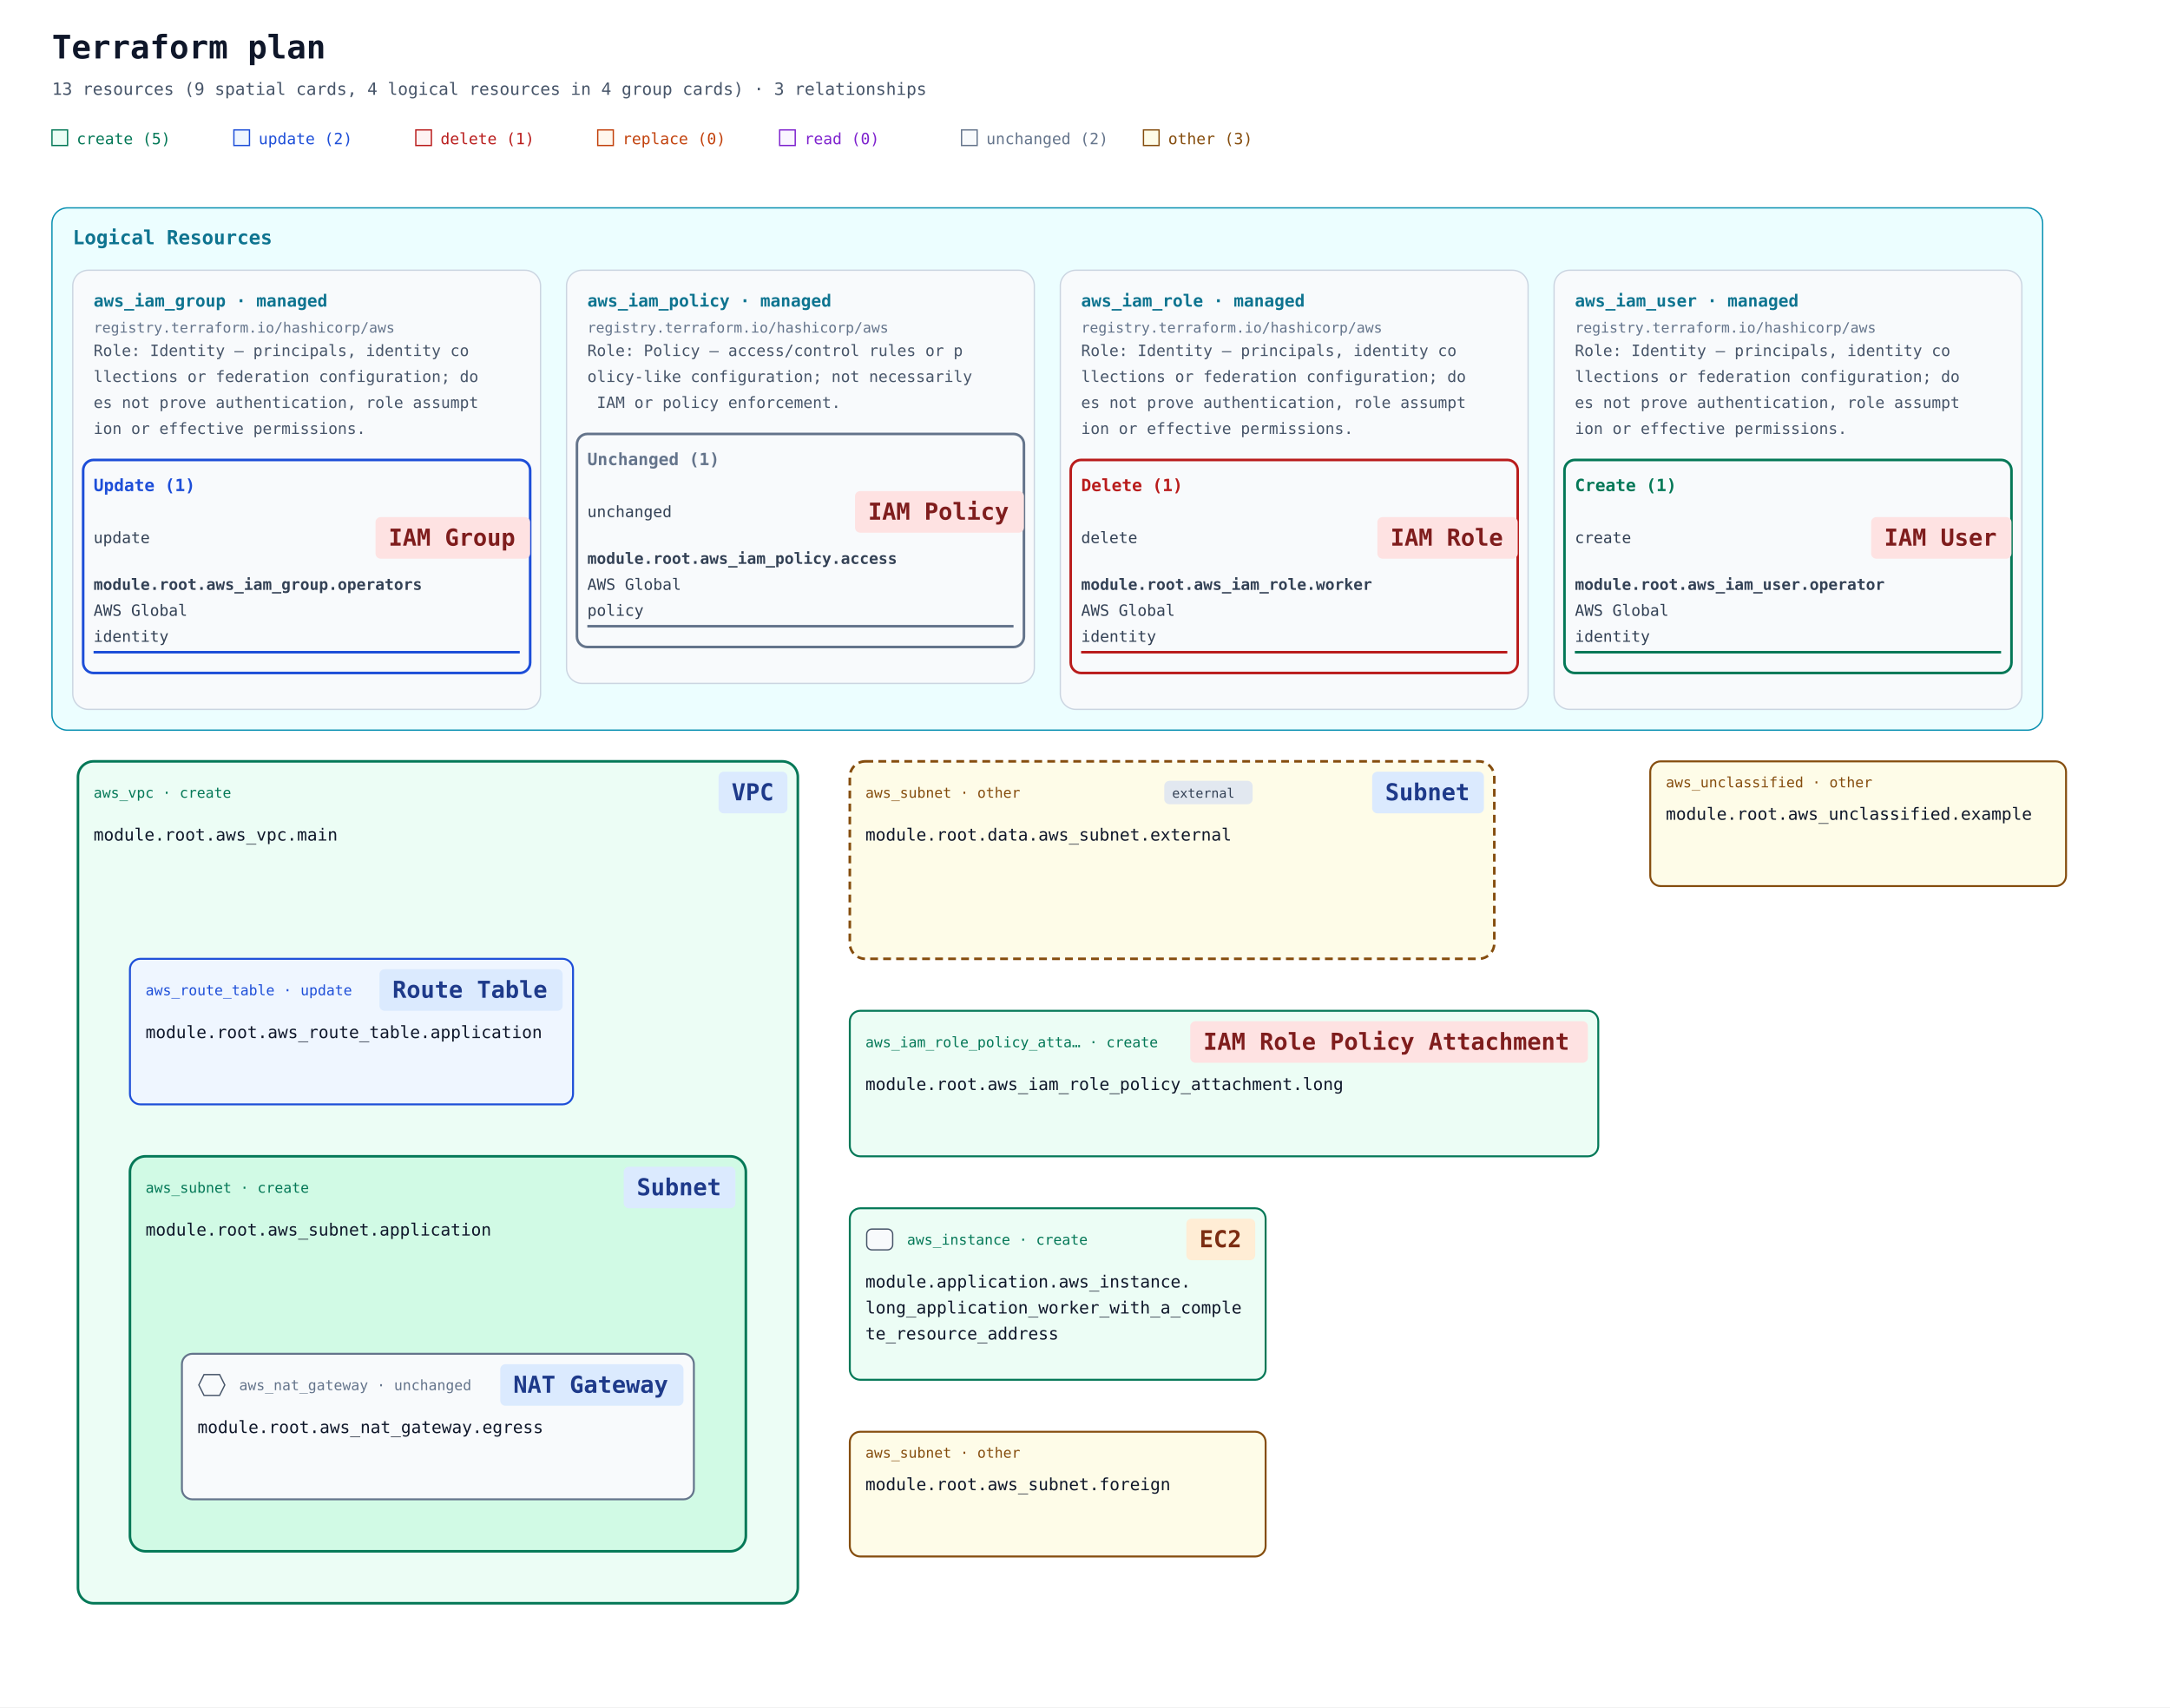
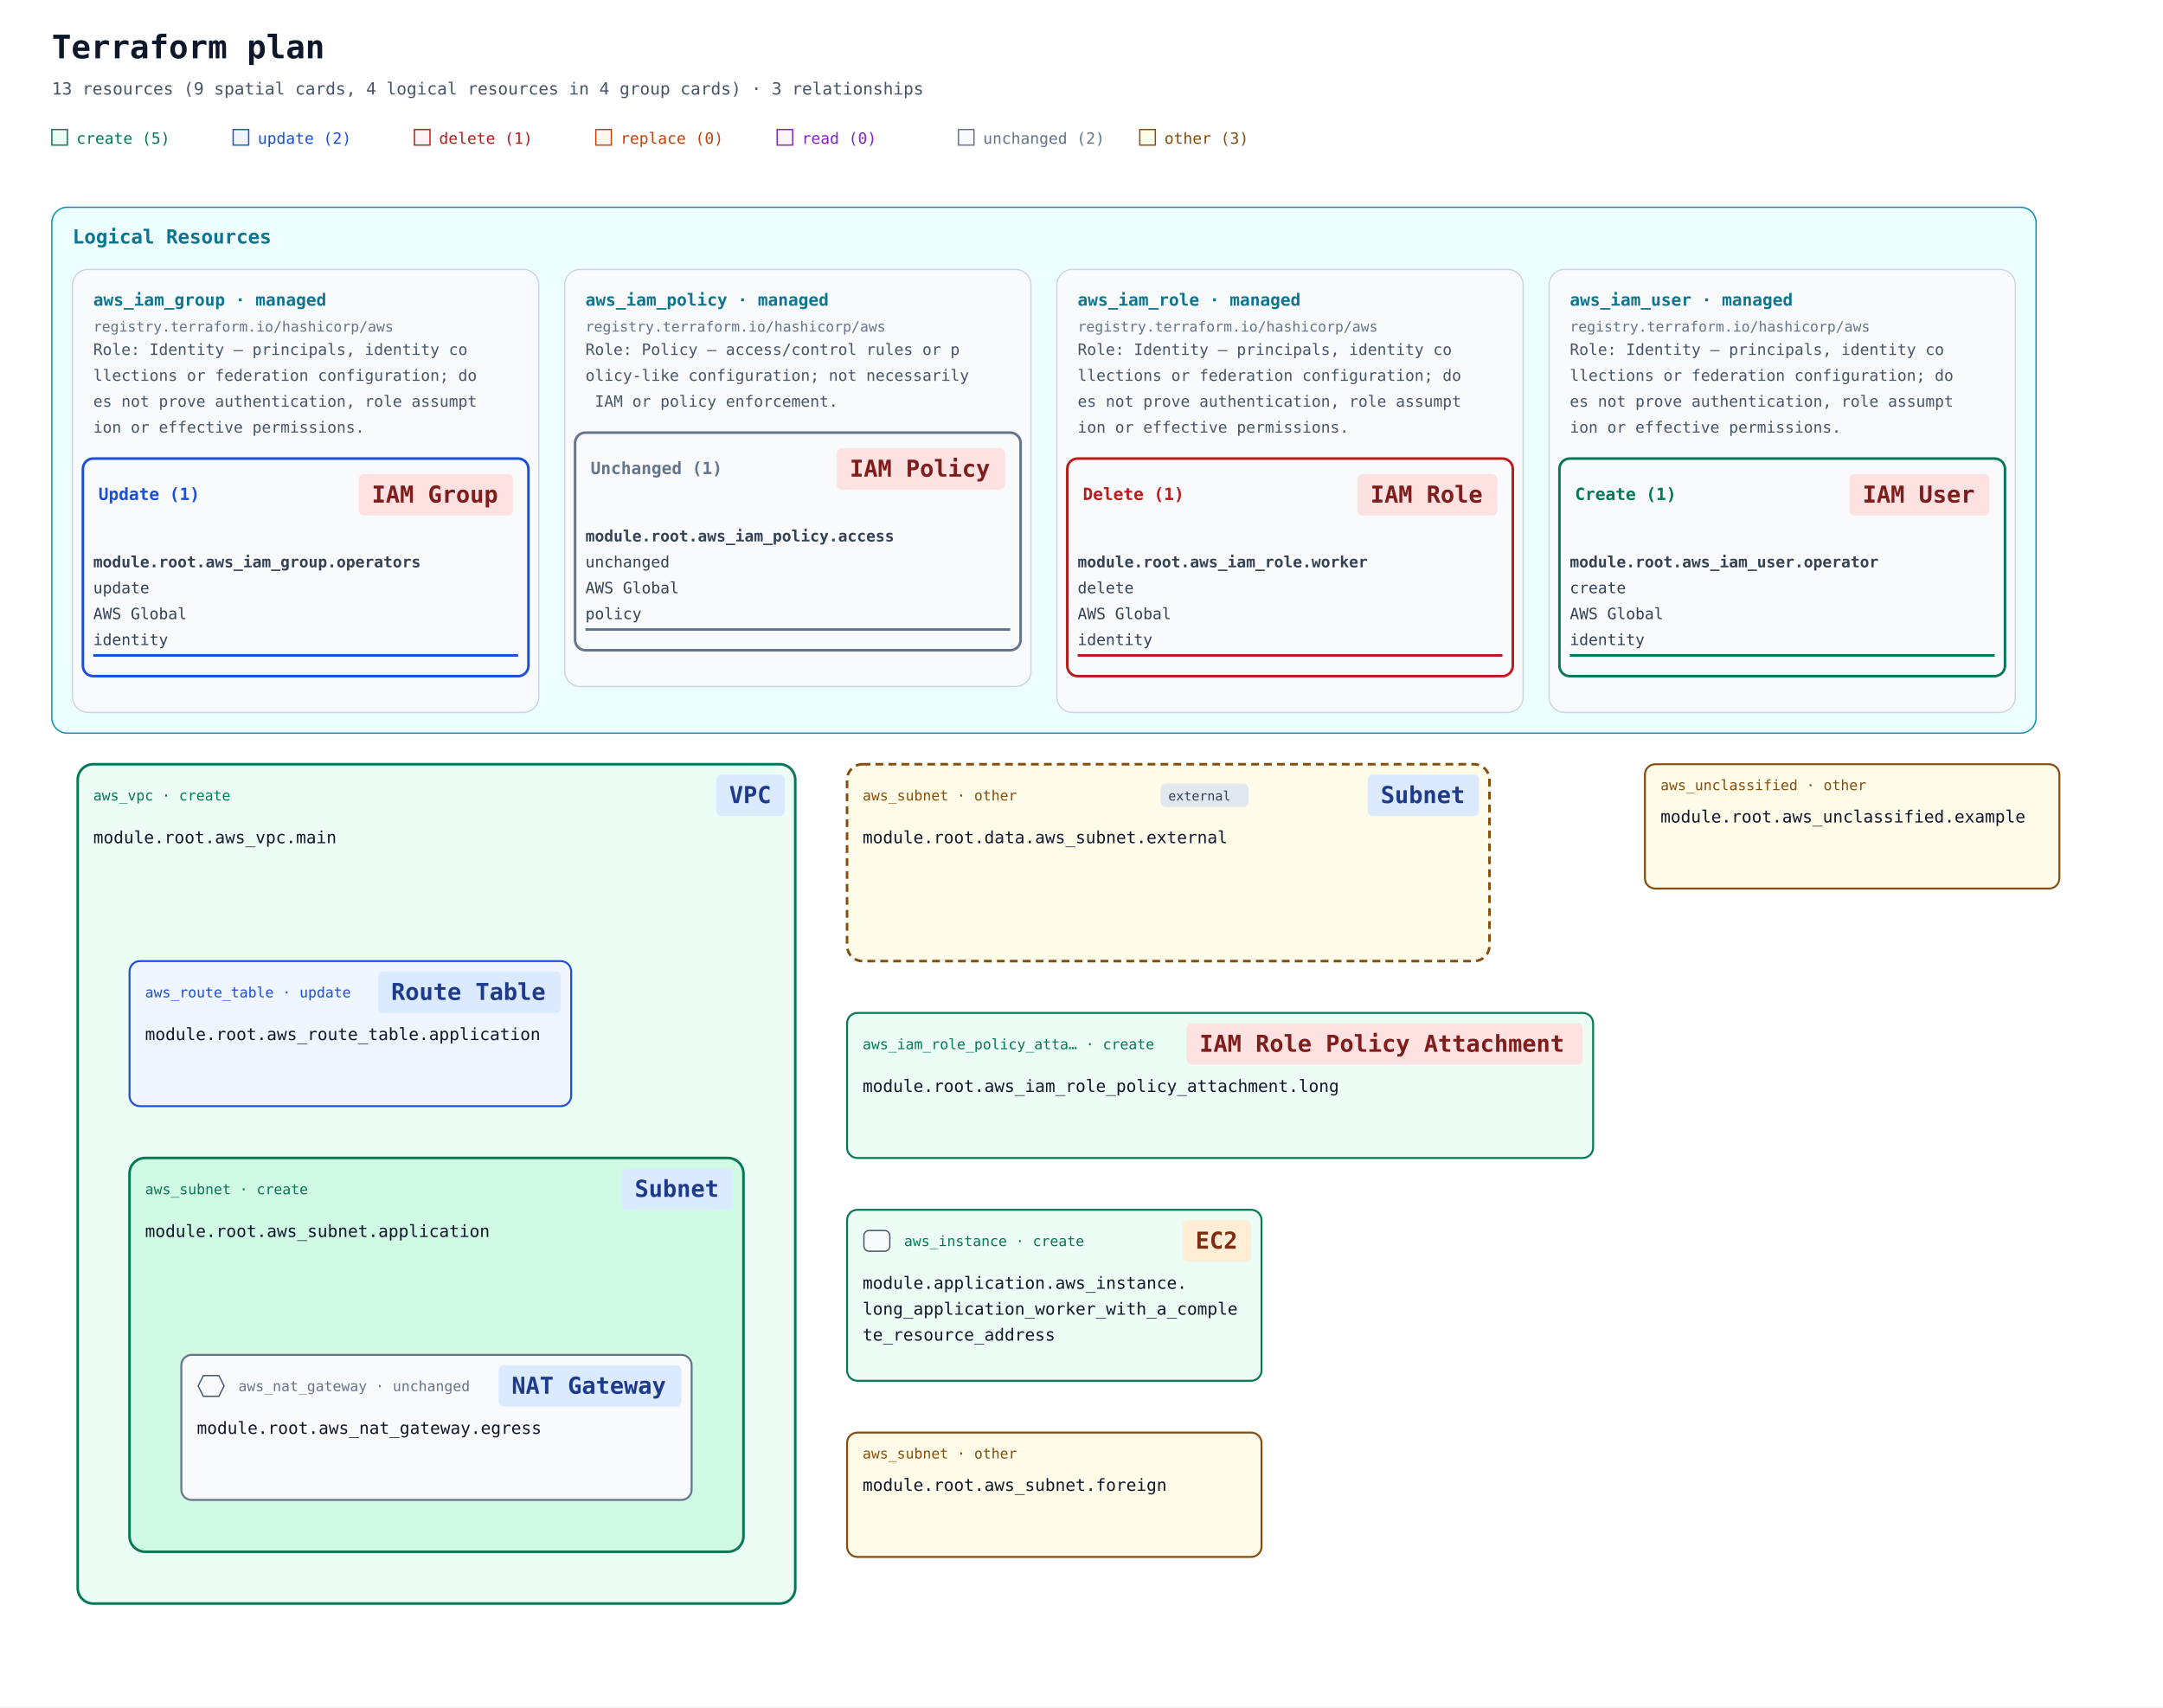
- <svg xmlns="http://www.w3.org/2000/svg" width="1670" height="1314" viewBox="0 0 1670 1314" role="img" aria-labelledby="title description">
+ <svg xmlns="http://www.w3.org/2000/svg" width="1670" height="1318" viewBox="0 0 1670 1318" role="img" aria-labelledby="title description">
  <defs>
    <marker id="arrow" viewBox="0 0 10 10" refX="9" refY="5" markerWidth="7" markerHeight="7" markerUnits="userSpaceOnUse" orient="auto-start-reverse">
      <path d="M 0 0 L 10 5 L 0 10 z" fill="#94a3b8" />
    </marker>
  </defs>
  <rect width="100%" height="100%" fill="#ffffff" />
  <g font-family="ui-monospace, SFMono-Regular, Consolas, monospace">
    <text x="40" y="45" font-size="25" font-weight="700" fill="#0f172a">Terraform plan</text>
    <text x="40" y="73" font-size="13" fill="#475569">13 resources (9 spatial cards, 4 logical resources in 4 group cards) · 3 relationships</text>
    <rect x="40" y="100" width="12" height="12" fill="#ecfdf5" stroke="#047857" />
    <text x="59" y="111" font-size="12" fill="#047857">create (5)</text>
    <rect x="180" y="100" width="12" height="12" fill="#eff6ff" stroke="#1d4ed8" />
    <text x="199" y="111" font-size="12" fill="#1d4ed8">update (2)</text>
    <rect x="320" y="100" width="12" height="12" fill="#fef2f2" stroke="#b91c1c" />
    <text x="339" y="111" font-size="12" fill="#b91c1c">delete (1)</text>
    <rect x="460" y="100" width="12" height="12" fill="#fff7ed" stroke="#c2410c" />
    <text x="479" y="111" font-size="12" fill="#c2410c">replace (0)</text>
    <rect x="600" y="100" width="12" height="12" fill="#faf5ff" stroke="#7e22ce" />
    <text x="619" y="111" font-size="12" fill="#7e22ce">read (0)</text>
    <rect x="740" y="100" width="12" height="12" fill="#f8fafc" stroke="#64748b" />
    <text x="759" y="111" font-size="12" fill="#64748b">unchanged (2)</text>
    <rect x="880" y="100" width="12" height="12" fill="#fefce8" stroke="#854d0e" />
    <text x="899" y="111" font-size="12" fill="#854d0e">other (3)</text>
    <g data-annotation-area="true">
      <g data-annotation-card="true" transform="translate(40 160)">
-         <rect width="1532" height="402" rx="12" fill="#f8fafc" stroke="#cbd5e1" />
+         <rect width="1532" height="406" rx="12" fill="#f8fafc" stroke="#cbd5e1" />
        <g data-annotation-section="Logical Resources">
-           <rect width="1532" height="402" rx="12" fill="#ecfeff" stroke="#0891b2" />
+           <rect width="1532" height="406" rx="12" fill="#ecfeff" stroke="#0891b2" />
          <text x="16" y="28" font-size="15" font-weight="700" fill="#0e7490">Logical Resources</text>
          <g data-annotation-card="true" transform="translate(16 48)">
-             <rect width="360" height="338" rx="12" fill="#f8fafc" stroke="#cbd5e1" />
+             <rect width="360" height="342" rx="12" fill="#f8fafc" stroke="#cbd5e1" />
            <g data-logical-group="true" data-provider-source="registry.terraform.io/hashicorp/aws" data-resource-type="aws_iam_group" data-mode="managed">
              <text x="16" y="28" font-size="13" font-weight="700" fill="#0e7490">aws_iam_group · managed</text>
              <text x="16" y="48" font-size="11" fill="#64748b">registry.terraform.io/hashicorp/aws</text>
              <text data-role-explanation="true" x="16" y="66" font-size="12" fill="#475569" xml:space="preserve">Role: Identity — principals, identity co</text>
              <text data-role-explanation="true" x="16" y="86" font-size="12" fill="#475569" xml:space="preserve">llections or federation configuration; do</text>
              <text data-role-explanation="true" x="16" y="106" font-size="12" fill="#475569" xml:space="preserve">es not prove authentication, role assumpt</text>
              <text data-role-explanation="true" x="16" y="126" font-size="12" fill="#475569" xml:space="preserve">ion or effective permissions.</text>
              <g data-action-section="update">
-                 <rect x="8" y="146" width="344" height="164" rx="8" fill="none" stroke="#1d4ed8" stroke-width="2" />
-                 <text x="16" y="170" font-size="13" font-weight="700" fill="#1d4ed8">Update (1)</text>
-                 <g id="resource-6177735f69616d5f67726f75702e6f70657261746f7273-current" data-architecture-id="terraform:6177735f69616d5f67726f75702e6f70657261746f7273-current" data-entity-kind="terraform" data-placement="logical" data-terraform-address="aws_iam_group.operators" data-qualified-address="module.root.aws_iam_group.operators" data-mode="managed" transform="translate(0 178)" data-role="identity">
-                   <text x="16" y="32" font-size="12" fill="#334155" xml:space="preserve">update</text>
-                   <rect data-service-badge="true" data-service-category="iam" data-service-full-name="AWS Identity and Access Management" data-display-name="IAM Group" x="233" y="12" width="119" height="32" rx="4" fill="#fee2e2" />
-                   <text data-service-name="true" x="243" y="34" font-size="18" font-weight="700" fill="#7f1d1d" xml:space="preserve">IAM Group</text>
-                   <text x="16" y="68" font-size="12" fill="#334155" xml:space="preserve" font-weight="700">module.root.aws_iam_group.operators</text>
-                   <text x="16" y="88" font-size="12" fill="#334155" xml:space="preserve">AWS Global</text>
-                   <text x="16" y="108" font-size="12" fill="#334155" xml:space="preserve">identity</text>
-                   <line data-resource-underline="true" x1="16" y1="116" x2="344" y2="116" stroke="#1d4ed8" stroke-width="2" />
+                 <rect x="8" y="146" width="344" height="168" rx="8" fill="none" stroke="#1d4ed8" stroke-width="2" />
+                 <text data-action-heading="true" x="20" y="178" font-size="13" font-weight="700" fill="#1d4ed8" xml:space="preserve">Update (1)</text>
+                 <rect data-service-badge="true" data-service-category="iam" data-service-full-name="AWS Identity and Access Management" data-display-name="IAM Group" x="221" y="158" width="119" height="32" rx="4" fill="#fee2e2" />
+                 <text data-service-name="true" x="231" y="180" font-size="18" font-weight="700" fill="#7f1d1d" xml:space="preserve">IAM Group</text>
+                 <g id="resource-6177735f69616d5f67726f75702e6f70657261746f7273-current" data-architecture-id="terraform:6177735f69616d5f67726f75702e6f70657261746f7273-current" data-entity-kind="terraform" data-placement="logical" data-terraform-address="aws_iam_group.operators" data-qualified-address="module.root.aws_iam_group.operators" data-mode="managed" transform="translate(0 202)" data-role="identity">
+                   <text x="16" y="28" font-size="12" fill="#334155" xml:space="preserve" font-weight="700">module.root.aws_iam_group.operators</text>
+                   <text x="16" y="48" font-size="12" fill="#334155" xml:space="preserve">update</text>
+                   <text x="16" y="68" font-size="12" fill="#334155" xml:space="preserve">AWS Global</text>
+                   <text x="16" y="88" font-size="12" fill="#334155" xml:space="preserve">identity</text>
+                   <line data-resource-underline="true" x1="16" y1="96" x2="344" y2="96" stroke="#1d4ed8" stroke-width="2" />
                </g>
              </g>
            </g>
          </g>
          <g data-annotation-card="true" transform="translate(396 48)">
-             <rect width="360" height="318" rx="12" fill="#f8fafc" stroke="#cbd5e1" />
+             <rect width="360" height="322" rx="12" fill="#f8fafc" stroke="#cbd5e1" />
            <g data-logical-group="true" data-provider-source="registry.terraform.io/hashicorp/aws" data-resource-type="aws_iam_policy" data-mode="managed">
              <text x="16" y="28" font-size="13" font-weight="700" fill="#0e7490">aws_iam_policy · managed</text>
              <text x="16" y="48" font-size="11" fill="#64748b">registry.terraform.io/hashicorp/aws</text>
              <text data-role-explanation="true" x="16" y="66" font-size="12" fill="#475569" xml:space="preserve">Role: Policy — access/control rules or p</text>
              <text data-role-explanation="true" x="16" y="86" font-size="12" fill="#475569" xml:space="preserve">olicy-like configuration; not necessarily</text>
              <text data-role-explanation="true" x="16" y="106" font-size="12" fill="#475569" xml:space="preserve"> IAM or policy enforcement.</text>
              <g data-action-section="unchanged">
-                 <rect x="8" y="126" width="344" height="164" rx="8" fill="none" stroke="#64748b" stroke-width="2" />
-                 <text x="16" y="150" font-size="13" font-weight="700" fill="#64748b">Unchanged (1)</text>
-                 <g id="resource-6177735f69616d5f706f6c6963792e616363657373-current" data-architecture-id="terraform:6177735f69616d5f706f6c6963792e616363657373-current" data-entity-kind="terraform" data-placement="logical" data-terraform-address="aws_iam_policy.access" data-qualified-address="module.root.aws_iam_policy.access" data-mode="managed" transform="translate(0 158)" data-role="policy">
-                   <text x="16" y="32" font-size="12" fill="#334155" xml:space="preserve">unchanged</text>
-                   <rect data-service-badge="true" data-service-category="iam" data-service-full-name="AWS Identity and Access Management" data-display-name="IAM Policy" x="222" y="12" width="130" height="32" rx="4" fill="#fee2e2" />
-                   <text data-service-name="true" x="232" y="34" font-size="18" font-weight="700" fill="#7f1d1d" xml:space="preserve">IAM Policy</text>
-                   <text x="16" y="68" font-size="12" fill="#334155" xml:space="preserve" font-weight="700">module.root.aws_iam_policy.access</text>
-                   <text x="16" y="88" font-size="12" fill="#334155" xml:space="preserve">AWS Global</text>
-                   <text x="16" y="108" font-size="12" fill="#334155" xml:space="preserve">policy</text>
-                   <line data-resource-underline="true" x1="16" y1="116" x2="344" y2="116" stroke="#64748b" stroke-width="2" />
+                 <rect x="8" y="126" width="344" height="168" rx="8" fill="none" stroke="#64748b" stroke-width="2" />
+                 <text data-action-heading="true" x="20" y="158" font-size="13" font-weight="700" fill="#64748b" xml:space="preserve">Unchanged (1)</text>
+                 <rect data-service-badge="true" data-service-category="iam" data-service-full-name="AWS Identity and Access Management" data-display-name="IAM Policy" x="210" y="138" width="130" height="32" rx="4" fill="#fee2e2" />
+                 <text data-service-name="true" x="220" y="160" font-size="18" font-weight="700" fill="#7f1d1d" xml:space="preserve">IAM Policy</text>
+                 <g id="resource-6177735f69616d5f706f6c6963792e616363657373-current" data-architecture-id="terraform:6177735f69616d5f706f6c6963792e616363657373-current" data-entity-kind="terraform" data-placement="logical" data-terraform-address="aws_iam_policy.access" data-qualified-address="module.root.aws_iam_policy.access" data-mode="managed" transform="translate(0 182)" data-role="policy">
+                   <text x="16" y="28" font-size="12" fill="#334155" xml:space="preserve" font-weight="700">module.root.aws_iam_policy.access</text>
+                   <text x="16" y="48" font-size="12" fill="#334155" xml:space="preserve">unchanged</text>
+                   <text x="16" y="68" font-size="12" fill="#334155" xml:space="preserve">AWS Global</text>
+                   <text x="16" y="88" font-size="12" fill="#334155" xml:space="preserve">policy</text>
+                   <line data-resource-underline="true" x1="16" y1="96" x2="344" y2="96" stroke="#64748b" stroke-width="2" />
                </g>
              </g>
            </g>
          </g>
          <g data-annotation-card="true" transform="translate(776 48)">
-             <rect width="360" height="338" rx="12" fill="#f8fafc" stroke="#cbd5e1" />
+             <rect width="360" height="342" rx="12" fill="#f8fafc" stroke="#cbd5e1" />
            <g data-logical-group="true" data-provider-source="registry.terraform.io/hashicorp/aws" data-resource-type="aws_iam_role" data-mode="managed">
              <text x="16" y="28" font-size="13" font-weight="700" fill="#0e7490">aws_iam_role · managed</text>
              <text x="16" y="48" font-size="11" fill="#64748b">registry.terraform.io/hashicorp/aws</text>
              <text data-role-explanation="true" x="16" y="66" font-size="12" fill="#475569" xml:space="preserve">Role: Identity — principals, identity co</text>
              <text data-role-explanation="true" x="16" y="86" font-size="12" fill="#475569" xml:space="preserve">llections or federation configuration; do</text>
              <text data-role-explanation="true" x="16" y="106" font-size="12" fill="#475569" xml:space="preserve">es not prove authentication, role assumpt</text>
              <text data-role-explanation="true" x="16" y="126" font-size="12" fill="#475569" xml:space="preserve">ion or effective permissions.</text>
              <g data-action-section="delete">
-                 <rect x="8" y="146" width="344" height="164" rx="8" fill="none" stroke="#b91c1c" stroke-width="2" />
-                 <text x="16" y="170" font-size="13" font-weight="700" fill="#b91c1c">Delete (1)</text>
-                 <g id="resource-6177735f69616d5f726f6c652e776f726b6572-current" data-architecture-id="terraform:6177735f69616d5f726f6c652e776f726b6572-current" data-entity-kind="terraform" data-placement="logical" data-terraform-address="aws_iam_role.worker" data-qualified-address="module.root.aws_iam_role.worker" data-mode="managed" transform="translate(0 178)" data-role="identity">
-                   <text x="16" y="32" font-size="12" fill="#334155" xml:space="preserve">delete</text>
-                   <rect data-service-badge="true" data-service-category="iam" data-service-full-name="AWS Identity and Access Management" data-display-name="IAM Role" x="244" y="12" width="108" height="32" rx="4" fill="#fee2e2" />
-                   <text data-service-name="true" x="254" y="34" font-size="18" font-weight="700" fill="#7f1d1d" xml:space="preserve">IAM Role</text>
-                   <text x="16" y="68" font-size="12" fill="#334155" xml:space="preserve" font-weight="700">module.root.aws_iam_role.worker</text>
-                   <text x="16" y="88" font-size="12" fill="#334155" xml:space="preserve">AWS Global</text>
-                   <text x="16" y="108" font-size="12" fill="#334155" xml:space="preserve">identity</text>
-                   <line data-resource-underline="true" x1="16" y1="116" x2="344" y2="116" stroke="#b91c1c" stroke-width="2" />
+                 <rect x="8" y="146" width="344" height="168" rx="8" fill="none" stroke="#b91c1c" stroke-width="2" />
+                 <text data-action-heading="true" x="20" y="178" font-size="13" font-weight="700" fill="#b91c1c" xml:space="preserve">Delete (1)</text>
+                 <rect data-service-badge="true" data-service-category="iam" data-service-full-name="AWS Identity and Access Management" data-display-name="IAM Role" x="232" y="158" width="108" height="32" rx="4" fill="#fee2e2" />
+                 <text data-service-name="true" x="242" y="180" font-size="18" font-weight="700" fill="#7f1d1d" xml:space="preserve">IAM Role</text>
+                 <g id="resource-6177735f69616d5f726f6c652e776f726b6572-current" data-architecture-id="terraform:6177735f69616d5f726f6c652e776f726b6572-current" data-entity-kind="terraform" data-placement="logical" data-terraform-address="aws_iam_role.worker" data-qualified-address="module.root.aws_iam_role.worker" data-mode="managed" transform="translate(0 202)" data-role="identity">
+                   <text x="16" y="28" font-size="12" fill="#334155" xml:space="preserve" font-weight="700">module.root.aws_iam_role.worker</text>
+                   <text x="16" y="48" font-size="12" fill="#334155" xml:space="preserve">delete</text>
+                   <text x="16" y="68" font-size="12" fill="#334155" xml:space="preserve">AWS Global</text>
+                   <text x="16" y="88" font-size="12" fill="#334155" xml:space="preserve">identity</text>
+                   <line data-resource-underline="true" x1="16" y1="96" x2="344" y2="96" stroke="#b91c1c" stroke-width="2" />
                </g>
              </g>
            </g>
          </g>
          <g data-annotation-card="true" transform="translate(1156 48)">
-             <rect width="360" height="338" rx="12" fill="#f8fafc" stroke="#cbd5e1" />
+             <rect width="360" height="342" rx="12" fill="#f8fafc" stroke="#cbd5e1" />
            <g data-logical-group="true" data-provider-source="registry.terraform.io/hashicorp/aws" data-resource-type="aws_iam_user" data-mode="managed">
              <text x="16" y="28" font-size="13" font-weight="700" fill="#0e7490">aws_iam_user · managed</text>
              <text x="16" y="48" font-size="11" fill="#64748b">registry.terraform.io/hashicorp/aws</text>
              <text data-role-explanation="true" x="16" y="66" font-size="12" fill="#475569" xml:space="preserve">Role: Identity — principals, identity co</text>
              <text data-role-explanation="true" x="16" y="86" font-size="12" fill="#475569" xml:space="preserve">llections or federation configuration; do</text>
              <text data-role-explanation="true" x="16" y="106" font-size="12" fill="#475569" xml:space="preserve">es not prove authentication, role assumpt</text>
              <text data-role-explanation="true" x="16" y="126" font-size="12" fill="#475569" xml:space="preserve">ion or effective permissions.</text>
              <g data-action-section="create">
-                 <rect x="8" y="146" width="344" height="164" rx="8" fill="none" stroke="#047857" stroke-width="2" />
-                 <text x="16" y="170" font-size="13" font-weight="700" fill="#047857">Create (1)</text>
-                 <g id="resource-6177735f69616d5f757365722e6f70657261746f72-current" data-architecture-id="terraform:6177735f69616d5f757365722e6f70657261746f72-current" data-entity-kind="terraform" data-placement="logical" data-terraform-address="aws_iam_user.operator" data-qualified-address="module.root.aws_iam_user.operator" data-mode="managed" transform="translate(0 178)" data-role="identity">
-                   <text x="16" y="32" font-size="12" fill="#334155" xml:space="preserve">create</text>
-                   <rect data-service-badge="true" data-service-category="iam" data-service-full-name="AWS Identity and Access Management" data-display-name="IAM User" x="244" y="12" width="108" height="32" rx="4" fill="#fee2e2" />
-                   <text data-service-name="true" x="254" y="34" font-size="18" font-weight="700" fill="#7f1d1d" xml:space="preserve">IAM User</text>
-                   <text x="16" y="68" font-size="12" fill="#334155" xml:space="preserve" font-weight="700">module.root.aws_iam_user.operator</text>
-                   <text x="16" y="88" font-size="12" fill="#334155" xml:space="preserve">AWS Global</text>
-                   <text x="16" y="108" font-size="12" fill="#334155" xml:space="preserve">identity</text>
-                   <line data-resource-underline="true" x1="16" y1="116" x2="344" y2="116" stroke="#047857" stroke-width="2" />
+                 <rect x="8" y="146" width="344" height="168" rx="8" fill="none" stroke="#047857" stroke-width="2" />
+                 <text data-action-heading="true" x="20" y="178" font-size="13" font-weight="700" fill="#047857" xml:space="preserve">Create (1)</text>
+                 <rect data-service-badge="true" data-service-category="iam" data-service-full-name="AWS Identity and Access Management" data-display-name="IAM User" x="232" y="158" width="108" height="32" rx="4" fill="#fee2e2" />
+                 <text data-service-name="true" x="242" y="180" font-size="18" font-weight="700" fill="#7f1d1d" xml:space="preserve">IAM User</text>
+                 <g id="resource-6177735f69616d5f757365722e6f70657261746f72-current" data-architecture-id="terraform:6177735f69616d5f757365722e6f70657261746f72-current" data-entity-kind="terraform" data-placement="logical" data-terraform-address="aws_iam_user.operator" data-qualified-address="module.root.aws_iam_user.operator" data-mode="managed" transform="translate(0 202)" data-role="identity">
+                   <text x="16" y="28" font-size="12" fill="#334155" xml:space="preserve" font-weight="700">module.root.aws_iam_user.operator</text>
+                   <text x="16" y="48" font-size="12" fill="#334155" xml:space="preserve">create</text>
+                   <text x="16" y="68" font-size="12" fill="#334155" xml:space="preserve">AWS Global</text>
+                   <text x="16" y="88" font-size="12" fill="#334155" xml:space="preserve">identity</text>
+                   <line data-resource-underline="true" x1="16" y1="96" x2="344" y2="96" stroke="#047857" stroke-width="2" />
                </g>
              </g>
            </g>
          </g>
        </g>
      </g>
    </g>
-     <g data-architecture="true" transform="translate(0 426)">
+     <g data-architecture="true" transform="translate(0 430)">
      <g data-container="resource-6177735f7670632e6d61696e-current">
        <rect x="60" y="160" width="554" height="648" rx="12" fill="#ecfdf5" stroke="#047857" stroke-width="2" data-mode="managed" />
      </g>
      <g data-container="resource-6177735f7375626e65742e6170706c69636174696f6e-current">
        <rect x="100" y="464" width="474" height="304" rx="12" fill="#d1fae5" stroke="#047857" stroke-width="2" data-mode="managed" />
      </g>
      <g data-container="resource-646174612e6177735f7375626e65742e65787465726e616c-current">
        <rect x="654" y="160" width="496" height="152" rx="12" fill="#fefce8" stroke="#854d0e" stroke-width="2" data-mode="data" stroke-dasharray="6 4" />
      </g>
      <g data-edge-kind="containment" data-source="resource-6177735f7375626e65742e6170706c69636174696f6e-current" data-target="resource-6177735f6e61745f676174657761792e656772657373-current" />
      <g data-edge-kind="containment" data-source="resource-6177735f7670632e6d61696e-current" data-target="resource-6177735f726f7574655f7461626c652e6170706c69636174696f6e-current" />
      <g data-edge-kind="containment" data-source="resource-6177735f7670632e6d61696e-current" data-target="resource-6177735f7375626e65742e6170706c69636174696f6e-current" />
      <g id="resource-6177735f69616d5f726f6c655f706f6c6963795f6174746163686d656e742e6c6f6e67-current" data-architecture-id="terraform:6177735f69616d5f726f6c655f706f6c6963795f6174746163686d656e742e6c6f6e67-current" data-qualified-address="module.root.aws_iam_role_policy_attachment.long" data-terraform-address="aws_iam_role_policy_attachment.long">
        <rect x="654" y="352" width="576" height="112" rx="8" fill="#ecfdf5" stroke="#047857" stroke-width="1.5" data-mode="managed" />
        <text x="666" y="380" font-size="11" fill="#047857">aws_iam_role_policy_atta… · create</text>
        <rect data-service-badge="true" data-service-category="iam" data-service-full-name="AWS Identity and Access Management" data-display-name="IAM Role Policy Attachment" x="916" y="360" width="306" height="32" rx="4" fill="#fee2e2" />
        <text data-service-name="true" x="926" y="382" font-size="18" font-weight="700" fill="#7f1d1d" xml:space="preserve">IAM Role Policy Attachment</text>
        <text x="666" y="413" font-size="13" fill="#0f172a" xml:space="preserve">module.root.aws_iam_role_policy_attachment.long</text>
        <text x="666" y="452" font-size="10" fill="#64748b" />
      </g>
      <g id="resource-6177735f6e61745f676174657761792e656772657373-current" data-architecture-id="terraform:6177735f6e61745f676174657761792e656772657373-current" data-qualified-address="module.root.aws_nat_gateway.egress" data-terraform-address="aws_nat_gateway.egress">
        <rect x="140" y="616" width="394" height="112" rx="8" fill="#f8fafc" stroke="#64748b" stroke-width="1.5" data-mode="managed" />
        <text x="184" y="644" font-size="11" fill="#64748b">aws_nat_gateway · unchanged</text>
        <rect data-service-badge="true" data-service-category="network" data-service-full-name="Amazon VPC" data-display-name="NAT Gateway" x="385" y="624" width="141" height="32" rx="4" fill="#dbeafe" />
        <text data-service-name="true" x="395" y="646" font-size="18" font-weight="700" fill="#1e3a8a" xml:space="preserve">NAT Gateway</text>
        <g data-role-shape="network" transform="translate(152 631)" role="img" aria-label="Visual role: network" pointer-events="none" fill="#f8fafc" stroke="#475569" stroke-width="1">
          <path d="M5 1 H17 L21 9 L17 17 H5 L1 9 Z" />
        </g>
        <text x="152" y="677" font-size="13" fill="#0f172a" xml:space="preserve">module.root.aws_nat_gateway.egress</text>
        <text x="152" y="716" font-size="10" fill="#64748b" />
      </g>
      <g id="resource-6177735f726f7574655f7461626c652e6170706c69636174696f6e-current" data-architecture-id="terraform:6177735f726f7574655f7461626c652e6170706c69636174696f6e-current" data-qualified-address="module.root.aws_route_table.application" data-terraform-address="aws_route_table.application">
        <rect x="100" y="312" width="341" height="112" rx="8" fill="#eff6ff" stroke="#1d4ed8" stroke-width="1.5" data-mode="managed" />
        <text x="112" y="340" font-size="11" fill="#1d4ed8">aws_route_table · update</text>
        <rect data-service-badge="true" data-service-category="network" data-service-full-name="Amazon VPC" data-display-name="Route Table" x="292" y="320" width="141" height="32" rx="4" fill="#dbeafe" />
        <text data-service-name="true" x="302" y="342" font-size="18" font-weight="700" fill="#1e3a8a" xml:space="preserve">Route Table</text>
        <text x="112" y="373" font-size="13" fill="#0f172a" xml:space="preserve">module.root.aws_route_table.application</text>
        <text x="112" y="412" font-size="10" fill="#64748b" />
      </g>
      <g id="resource-6177735f7375626e65742e6170706c69636174696f6e-current" data-architecture-id="terraform:6177735f7375626e65742e6170706c69636174696f6e-current" data-qualified-address="module.root.aws_subnet.application" data-terraform-address="aws_subnet.application">
        <text x="112" y="492" font-size="11" fill="#047857">aws_subnet · create</text>
        <rect data-service-badge="true" data-service-category="network" data-service-full-name="Amazon VPC" data-display-name="Subnet" x="480" y="472" width="86" height="32" rx="4" fill="#dbeafe" />
        <text data-service-name="true" x="490" y="494" font-size="18" font-weight="700" fill="#1e3a8a" xml:space="preserve">Subnet</text>
        <text x="112" y="525" font-size="13" fill="#0f172a" xml:space="preserve">module.root.aws_subnet.application</text>
        <text x="112" y="564" font-size="10" fill="#64748b" />
      </g>
      <g id="resource-6177735f7375626e65742e666f726569676e-current" data-architecture-id="terraform:6177735f7375626e65742e666f726569676e-current" data-qualified-address="module.root.aws_subnet.foreign" data-terraform-address="aws_subnet.foreign">
        <rect x="654" y="676" width="320" height="96" rx="8" fill="#fefce8" stroke="#854d0e" stroke-width="1.5" data-mode="managed" />
        <text x="666" y="696" font-size="11" fill="#854d0e">aws_subnet · other</text>
        <text x="666" y="721" font-size="13" fill="#0f172a" xml:space="preserve">module.root.aws_subnet.foreign</text>
        <text x="666" y="760" font-size="10" fill="#64748b" />
      </g>
      <g id="resource-6177735f756e636c61737369666965642e6578616d706c65-current" data-architecture-id="terraform:6177735f756e636c61737369666965642e6578616d706c65-current" data-qualified-address="module.root.aws_unclassified.example" data-terraform-address="aws_unclassified.example">
        <rect x="1270" y="160" width="320" height="96" rx="8" fill="#fefce8" stroke="#854d0e" stroke-width="1.5" data-mode="managed" />
        <text x="1282" y="180" font-size="11" fill="#854d0e">aws_unclassified · other</text>
        <text x="1282" y="205" font-size="13" fill="#0f172a" xml:space="preserve">module.root.aws_unclassified.example</text>
        <text x="1282" y="244" font-size="10" fill="#64748b" />
      </g>
      <g id="resource-6177735f7670632e6d61696e-current" data-architecture-id="terraform:6177735f7670632e6d61696e-current" data-qualified-address="module.root.aws_vpc.main" data-terraform-address="aws_vpc.main">
        <text x="72" y="188" font-size="11" fill="#047857">aws_vpc · create</text>
        <rect data-service-badge="true" data-service-category="network" data-service-full-name="Amazon VPC" data-display-name="VPC" x="553" y="168" width="53" height="32" rx="4" fill="#dbeafe" />
        <text data-service-name="true" x="563" y="190" font-size="18" font-weight="700" fill="#1e3a8a" xml:space="preserve">VPC</text>
        <text x="72" y="221" font-size="13" fill="#0f172a" xml:space="preserve">module.root.aws_vpc.main</text>
        <text x="72" y="260" font-size="10" fill="#64748b" />
      </g>
      <g id="resource-646174612e6177735f7375626e65742e65787465726e616c-current" data-architecture-id="terraform:646174612e6177735f7375626e65742e65787465726e616c-current" data-qualified-address="module.root.data.aws_subnet.external" data-terraform-address="data.aws_subnet.external">
        <g data-external="true">
          <rect x="896" y="175" width="68" height="18" rx="4" fill="#e2e8f0" />
          <text x="902" y="188" font-size="10" fill="#334155">external</text>
        </g>
        <text x="666" y="188" font-size="11" fill="#854d0e">aws_subnet · other</text>
        <rect data-service-badge="true" data-service-category="network" data-service-full-name="Amazon VPC" data-display-name="Subnet" x="1056" y="168" width="86" height="32" rx="4" fill="#dbeafe" />
        <text data-service-name="true" x="1066" y="190" font-size="18" font-weight="700" fill="#1e3a8a" xml:space="preserve">Subnet</text>
        <text x="666" y="221" font-size="13" fill="#0f172a" xml:space="preserve">module.root.data.aws_subnet.external</text>
        <text x="666" y="260" font-size="10" fill="#64748b" />
      </g>
      <g id="resource-6d6f64756c652e6170706c69636174696f6e2e6177735f696e7374616e63652e6c6f6e675f6170706c69636174696f6e5f776f726b65725f776974685f615f636f6d706c6574655f7265736f757263655f61646472657373-current" data-architecture-id="terraform:6d6f64756c652e6170706c69636174696f6e2e6177735f696e7374616e63652e6c6f6e675f6170706c69636174696f6e5f776f726b65725f776974685f615f636f6d706c6574655f7265736f757263655f61646472657373-current" data-qualified-address="module.application.aws_instance.long_application_worker_with_a_complete_resource_address" data-terraform-address="module.application.aws_instance.long_application_worker_with_a_complete_resource_address">
        <rect x="654" y="504" width="320" height="132" rx="8" fill="#ecfdf5" stroke="#047857" stroke-width="1.5" data-mode="managed" />
        <text x="698" y="532" font-size="11" fill="#047857">aws_instance · create</text>
        <rect data-service-badge="true" data-service-category="compute" data-service-full-name="Amazon EC2" data-display-name="EC2" x="913" y="512" width="53" height="32" rx="4" fill="#ffedd5" />
        <text data-service-name="true" x="923" y="534" font-size="18" font-weight="700" fill="#7c2d12" xml:space="preserve">EC2</text>
        <g data-role-shape="execution" transform="translate(666 519)" role="img" aria-label="Visual role: execution" pointer-events="none" fill="#f8fafc" stroke="#475569" stroke-width="1">
          <rect x="1" y="1" width="20" height="16" rx="4" />
        </g>
        <text x="666" y="565" font-size="13" fill="#0f172a" xml:space="preserve">module.application.aws_instance.</text>
        <text x="666" y="585" font-size="13" fill="#0f172a" xml:space="preserve">long_application_worker_with_a_comple</text>
        <text x="666" y="605" font-size="13" fill="#0f172a" xml:space="preserve">te_resource_address</text>
        <text x="666" y="624" font-size="10" fill="#64748b" />
      </g>
    </g>
  </g>
</svg>
